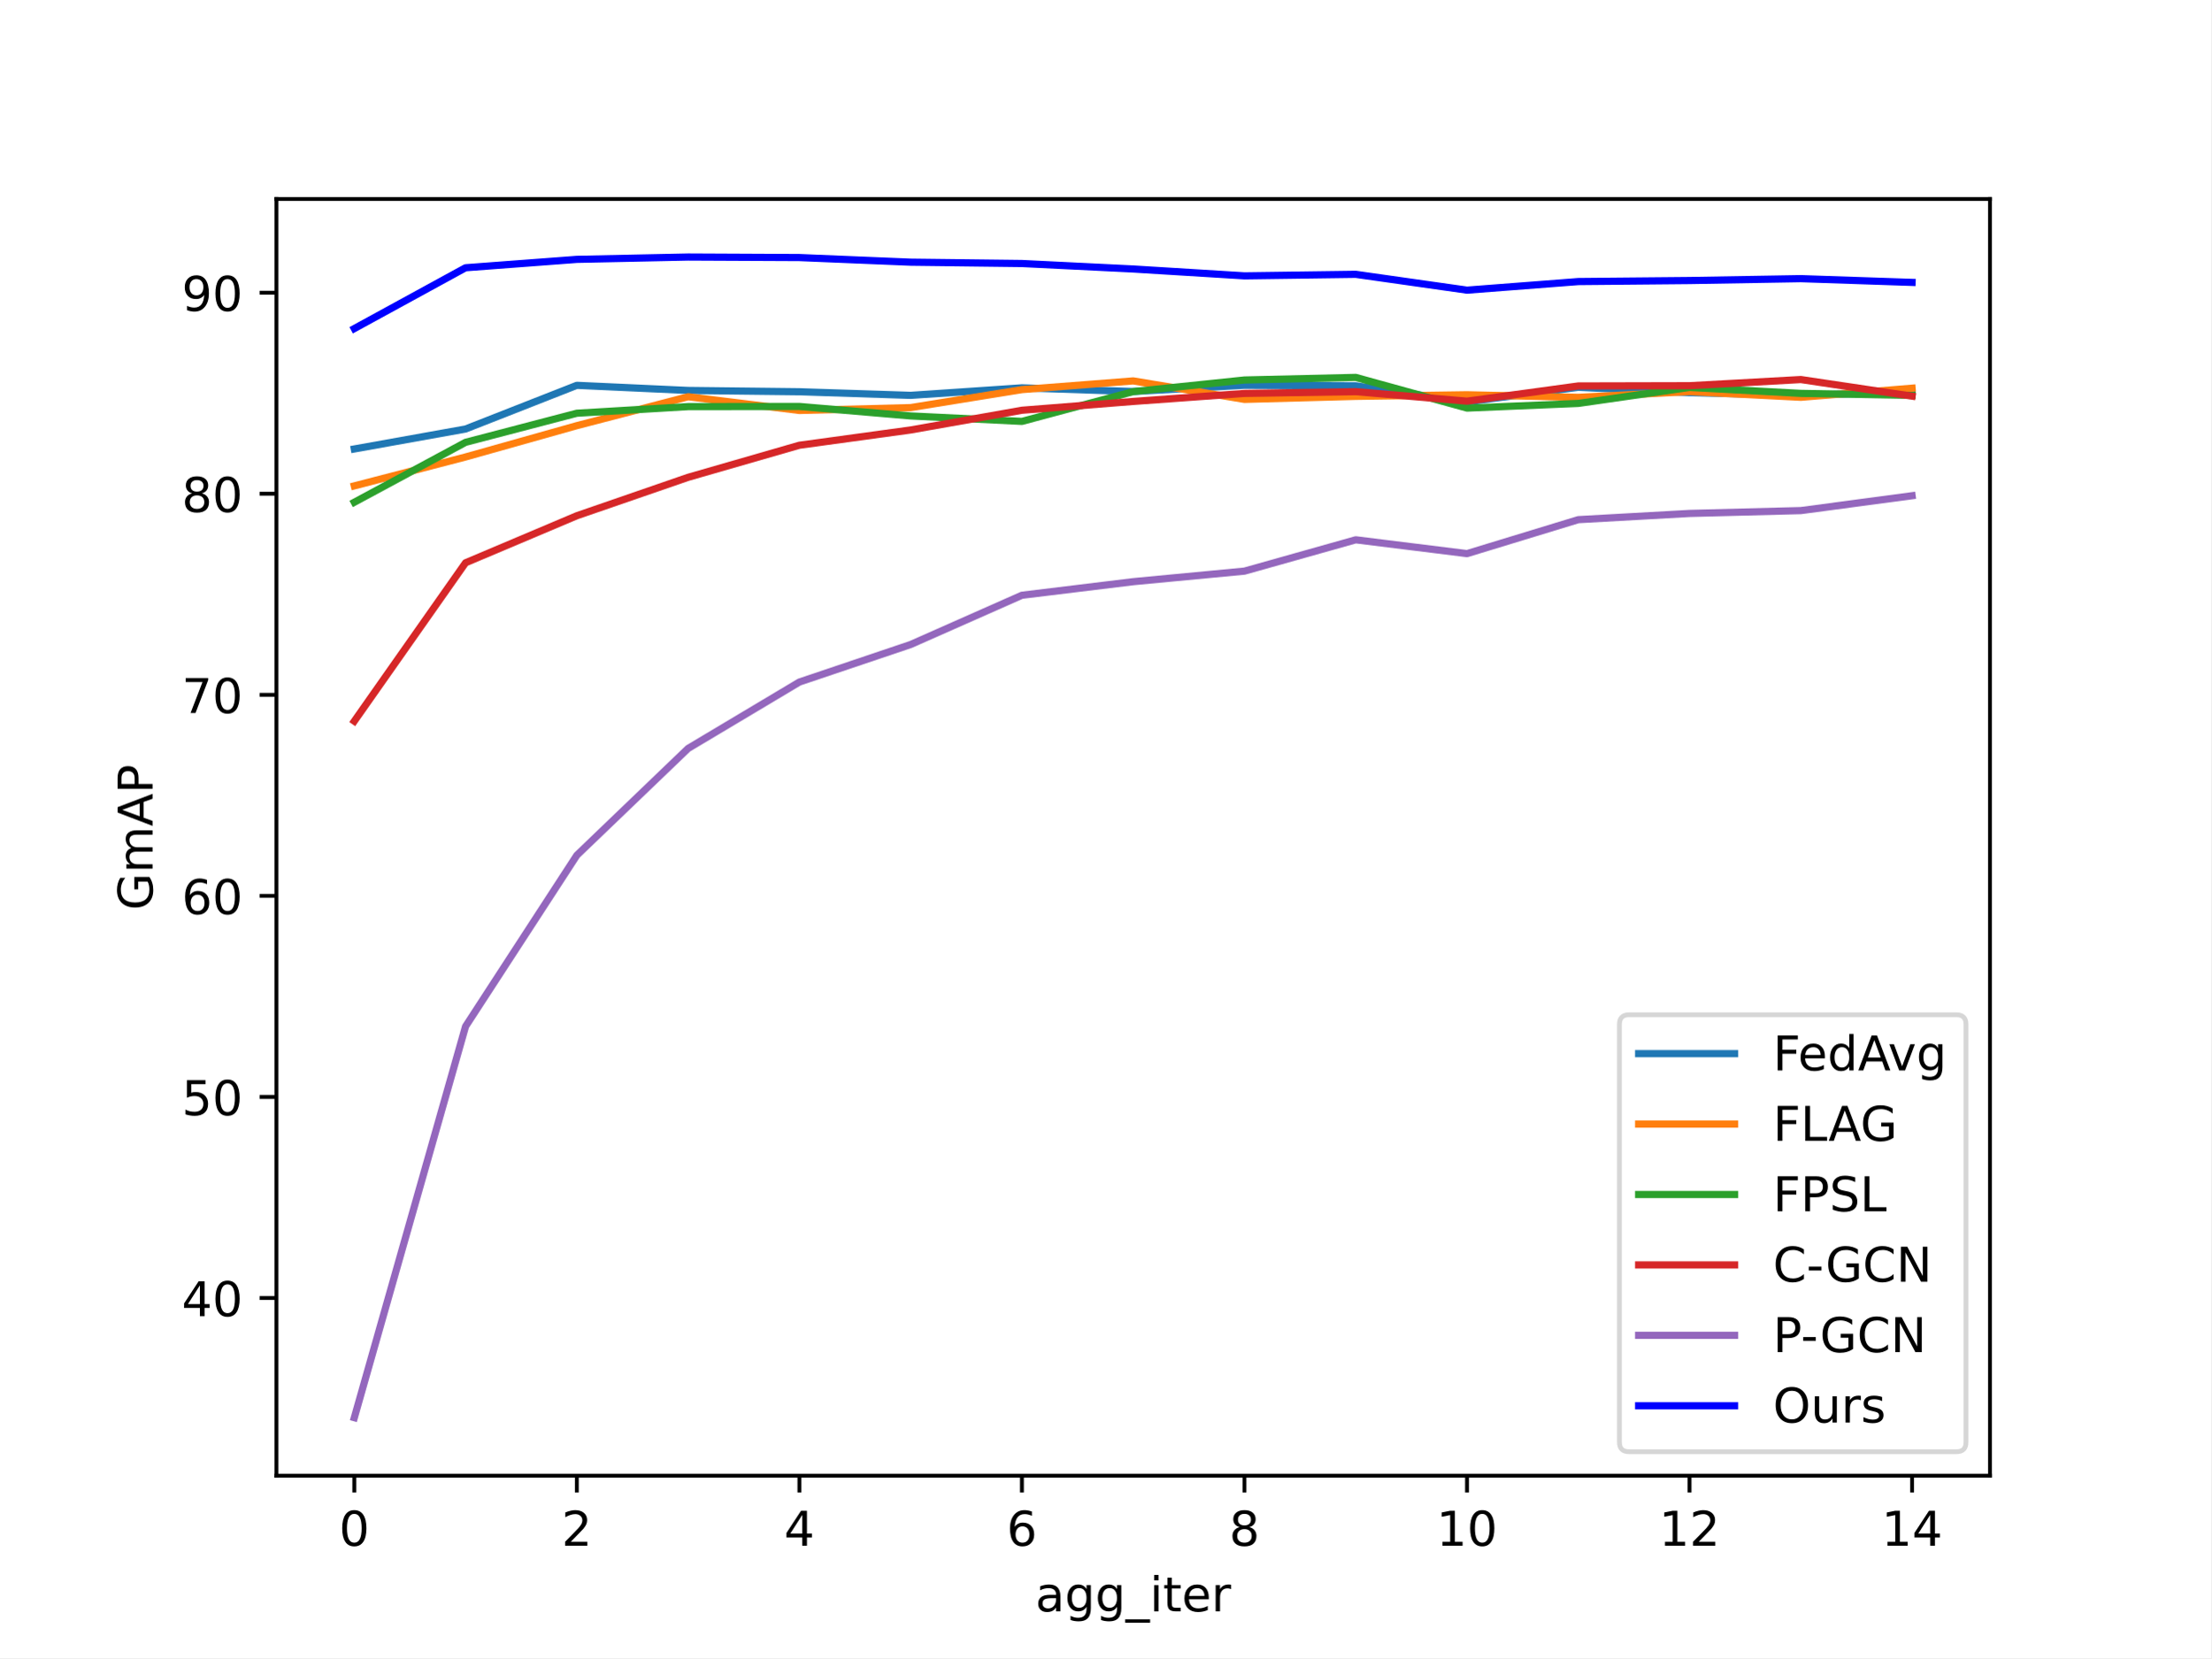
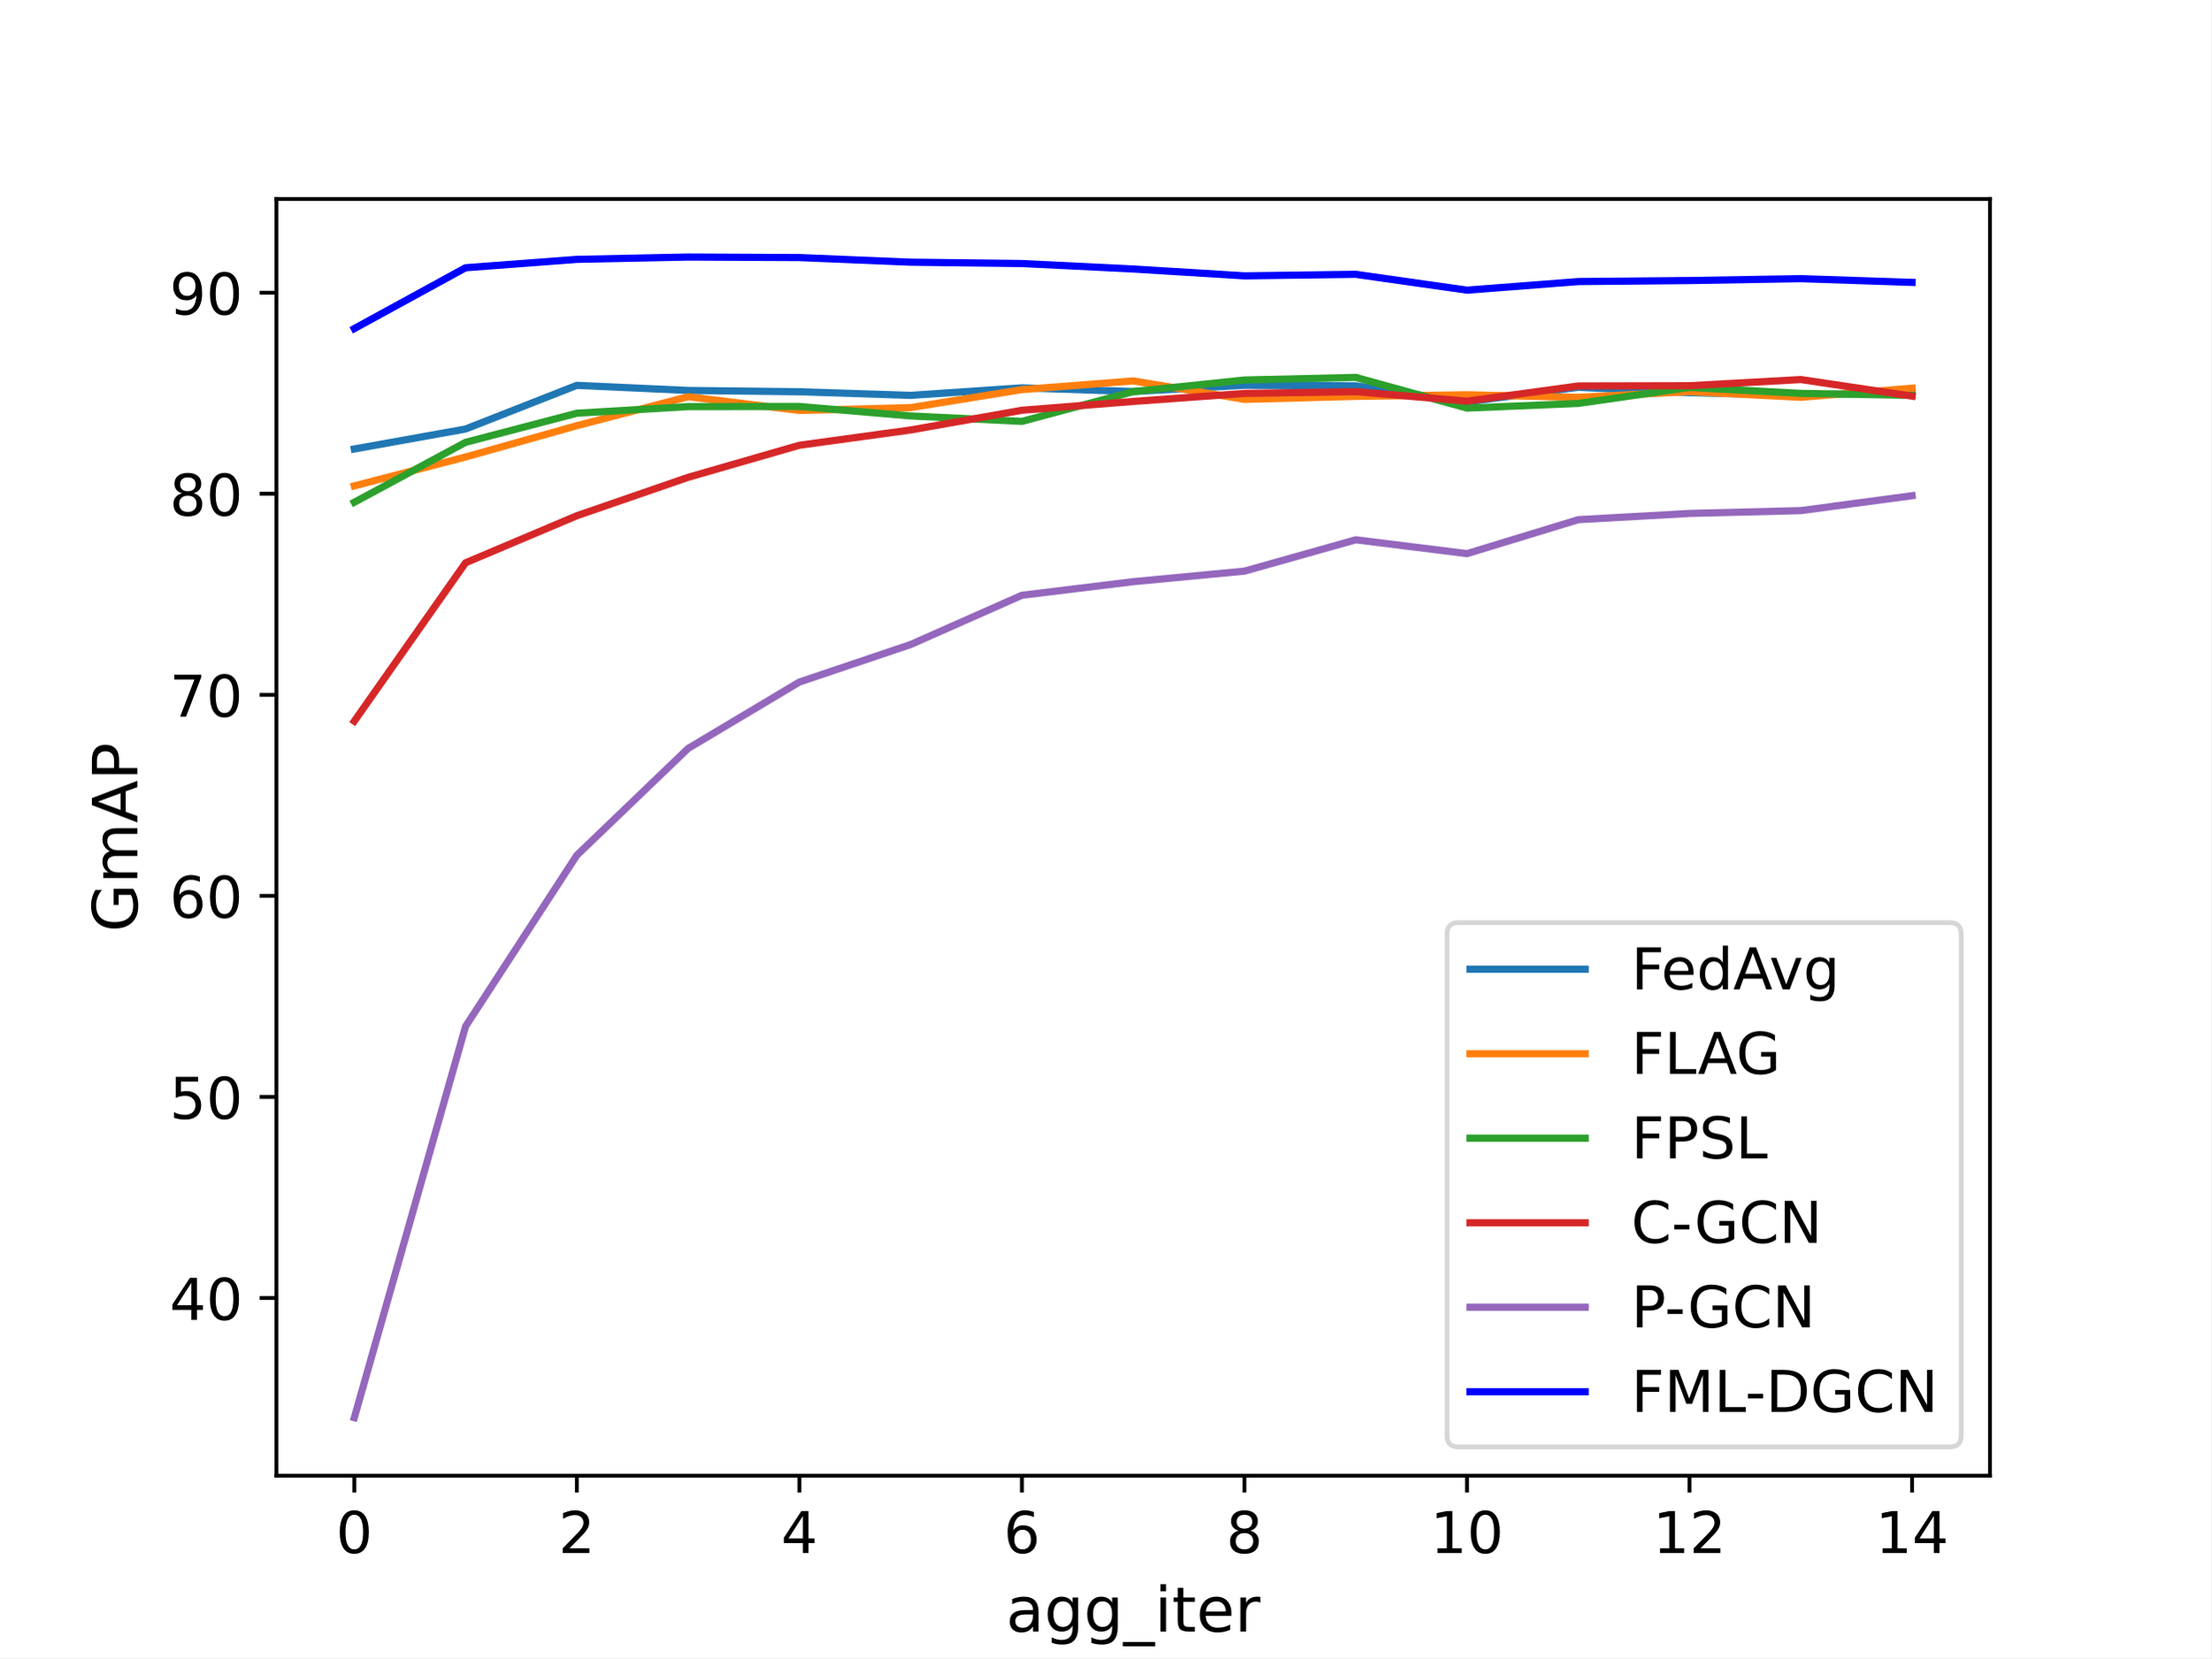
<svg xmlns="http://www.w3.org/2000/svg" xmlns:xlink="http://www.w3.org/1999/xlink" width="460.8pt" height="345.6pt" viewBox="0 0 460.8 345.6" version="1.1">
  <defs>
    <style type="text/css">*{stroke-linejoin: round; stroke-linecap: butt}</style>
  </defs>
  <g id="figure_1">
    <g id="patch_1">
      <path d="M 0 345.6  L 460.8 345.6  L 460.8 0  L 0 0  z " style="fill: #ffffff" />
    </g>
    <g id="axes_1">
      <g id="patch_2">
        <path d="M 57.6 307.584  L 414.72 307.584  L 414.72 41.472  L 57.6 41.472  z " style="fill: #ffffff" />
      </g>
      <g id="matplotlib.axis_1">
        <g id="xtick_1">
          <g id="line2d_1">
            <defs>
-               <path id="mdb9758348e" d="M 0 0  L 0 3.5  " style="stroke: #000000; stroke-width: 0.8" />
-             </defs>
-             <g>
-               <use xlink:href="#mdb9758348e" x="73.833" y="307.584" style="stroke: #000000; stroke-width: 0.8" />
+               <path id="mcca3dd5e90" d="M 0 0  L 0 3.5  " style="stroke: #000000; stroke-width: 0.8" />
+             </defs>
+             <g>
+               <use xlink:href="#mcca3dd5e90" x="73.833" y="307.584" style="stroke: #000000; stroke-width: 0.8" />
            </g>
          </g>
          <g id="text_1">
-             <g transform="translate(70.65148 322.1824) scale(0.1 -0.1)">
+             <g transform="translate(70.01523 323.7021) scale(0.12 -0.12)">
              <defs>
                <path id="DejaVuSans-30" d="M 2034 4250  Q 1547 4250 1301 3770  Q 1056 3291 1056 2328  Q 1056 1369 1301 889  Q 1547 409 2034 409  Q 2525 409 2770 889  Q 3016 1369 3016 2328  Q 3016 3291 2770 3770  Q 2525 4250 2034 4250  z M 2034 4750  Q 2819 4750 3233 4129  Q 3647 3509 3647 2328  Q 3647 1150 3233 529  Q 2819 -91 2034 -91  Q 1250 -91 836 529  Q 422 1150 422 2328  Q 422 3509 836 4129  Q 1250 4750 2034 4750  z " transform="scale(0.015625)" />
              </defs>
              <use xlink:href="#DejaVuSans-30" />
            </g>
          </g>
        </g>
        <g id="xtick_2">
          <g id="line2d_2">
            <g>
-               <use xlink:href="#mdb9758348e" x="120.212" y="307.584" style="stroke: #000000; stroke-width: 0.8" />
+               <use xlink:href="#mcca3dd5e90" x="120.212" y="307.584" style="stroke: #000000; stroke-width: 0.8" />
            </g>
          </g>
          <g id="text_2">
-             <g transform="translate(117.0307 322.1824) scale(0.1 -0.1)">
+             <g transform="translate(116.3944 323.7021) scale(0.12 -0.12)">
              <defs>
                <path id="DejaVuSans-32" d="M 1228 531  L 3431 531  L 3431 0  L 469 0  L 469 531  Q 828 903 1448 1529  Q 2069 2156 2228 2338  Q 2531 2678 2651 2914  Q 2772 3150 2772 3378  Q 2772 3750 2511 3984  Q 2250 4219 1831 4219  Q 1534 4219 1204 4116  Q 875 4013 500 3803  L 500 4441  Q 881 4594 1212 4672  Q 1544 4750 1819 4750  Q 2544 4750 2975 4387  Q 3406 4025 3406 3419  Q 3406 3131 3298 2873  Q 3191 2616 2906 2266  Q 2828 2175 2409 1742  Q 1991 1309 1228 531  z " transform="scale(0.015625)" />
              </defs>
              <use xlink:href="#DejaVuSans-32" />
            </g>
          </g>
        </g>
        <g id="xtick_3">
          <g id="line2d_3">
            <g>
-               <use xlink:href="#mdb9758348e" x="166.591" y="307.584" style="stroke: #000000; stroke-width: 0.8" />
+               <use xlink:href="#mcca3dd5e90" x="166.591" y="307.584" style="stroke: #000000; stroke-width: 0.8" />
            </g>
          </g>
          <g id="text_3">
-             <g transform="translate(163.4099 322.1824) scale(0.1 -0.1)">
+             <g transform="translate(162.7737 323.7021) scale(0.12 -0.12)">
              <defs>
                <path id="DejaVuSans-34" d="M 2419 4116  L 825 1625  L 2419 1625  L 2419 4116  z M 2253 4666  L 3047 4666  L 3047 1625  L 3713 1625  L 3713 1100  L 3047 1100  L 3047 0  L 2419 0  L 2419 1100  L 313 1100  L 313 1709  L 2253 4666  z " transform="scale(0.015625)" />
              </defs>
              <use xlink:href="#DejaVuSans-34" />
            </g>
          </g>
        </g>
        <g id="xtick_4">
          <g id="line2d_4">
            <g>
-               <use xlink:href="#mdb9758348e" x="212.97" y="307.584" style="stroke: #000000; stroke-width: 0.8" />
+               <use xlink:href="#mcca3dd5e90" x="212.97" y="307.584" style="stroke: #000000; stroke-width: 0.8" />
            </g>
          </g>
          <g id="text_4">
-             <g transform="translate(209.7891 322.1824) scale(0.1 -0.1)">
+             <g transform="translate(209.1529 323.7021) scale(0.12 -0.12)">
              <defs>
                <path id="DejaVuSans-36" d="M 2113 2584  Q 1688 2584 1439 2293  Q 1191 2003 1191 1497  Q 1191 994 1439 701  Q 1688 409 2113 409  Q 2538 409 2786 701  Q 3034 994 3034 1497  Q 3034 2003 2786 2293  Q 2538 2584 2113 2584  z M 3366 4563  L 3366 3988  Q 3128 4100 2886 4159  Q 2644 4219 2406 4219  Q 1781 4219 1451 3797  Q 1122 3375 1075 2522  Q 1259 2794 1537 2939  Q 1816 3084 2150 3084  Q 2853 3084 3261 2657  Q 3669 2231 3669 1497  Q 3669 778 3244 343  Q 2819 -91 2113 -91  Q 1303 -91 875 529  Q 447 1150 447 2328  Q 447 3434 972 4092  Q 1497 4750 2381 4750  Q 2619 4750 2861 4703  Q 3103 4656 3366 4563  z " transform="scale(0.015625)" />
              </defs>
              <use xlink:href="#DejaVuSans-36" />
            </g>
          </g>
        </g>
        <g id="xtick_5">
          <g id="line2d_5">
            <g>
-               <use xlink:href="#mdb9758348e" x="259.35" y="307.584" style="stroke: #000000; stroke-width: 0.8" />
+               <use xlink:href="#mcca3dd5e90" x="259.35" y="307.584" style="stroke: #000000; stroke-width: 0.8" />
            </g>
          </g>
          <g id="text_5">
-             <g transform="translate(256.1684 322.1824) scale(0.1 -0.1)">
+             <g transform="translate(255.5321 323.7021) scale(0.12 -0.12)">
              <defs>
                <path id="DejaVuSans-38" d="M 2034 2216  Q 1584 2216 1326 1975  Q 1069 1734 1069 1313  Q 1069 891 1326 650  Q 1584 409 2034 409  Q 2484 409 2743 651  Q 3003 894 3003 1313  Q 3003 1734 2745 1975  Q 2488 2216 2034 2216  z M 1403 2484  Q 997 2584 770 2862  Q 544 3141 544 3541  Q 544 4100 942 4425  Q 1341 4750 2034 4750  Q 2731 4750 3128 4425  Q 3525 4100 3525 3541  Q 3525 3141 3298 2862  Q 3072 2584 2669 2484  Q 3125 2378 3379 2068  Q 3634 1759 3634 1313  Q 3634 634 3220 271  Q 2806 -91 2034 -91  Q 1263 -91 848 271  Q 434 634 434 1313  Q 434 1759 690 2068  Q 947 2378 1403 2484  z M 1172 3481  Q 1172 3119 1398 2916  Q 1625 2713 2034 2713  Q 2441 2713 2670 2916  Q 2900 3119 2900 3481  Q 2900 3844 2670 4047  Q 2441 4250 2034 4250  Q 1625 4250 1398 4047  Q 1172 3844 1172 3481  z " transform="scale(0.015625)" />
              </defs>
              <use xlink:href="#DejaVuSans-38" />
            </g>
          </g>
        </g>
        <g id="xtick_6">
          <g id="line2d_6">
            <g>
-               <use xlink:href="#mdb9758348e" x="305.729" y="307.584" style="stroke: #000000; stroke-width: 0.8" />
+               <use xlink:href="#mcca3dd5e90" x="305.729" y="307.584" style="stroke: #000000; stroke-width: 0.8" />
            </g>
          </g>
          <g id="text_6">
-             <g transform="translate(299.3663 322.1824) scale(0.1 -0.1)">
+             <g transform="translate(298.0938 323.7021) scale(0.12 -0.12)">
              <defs>
                <path id="DejaVuSans-31" d="M 794 531  L 1825 531  L 1825 4091  L 703 3866  L 703 4441  L 1819 4666  L 2450 4666  L 2450 531  L 3481 531  L 3481 0  L 794 0  L 794 531  z " transform="scale(0.015625)" />
              </defs>
              <use xlink:href="#DejaVuSans-31" />
              <use xlink:href="#DejaVuSans-30" x="63.623" />
            </g>
          </g>
        </g>
        <g id="xtick_7">
          <g id="line2d_7">
            <g>
-               <use xlink:href="#mdb9758348e" x="352.108" y="307.584" style="stroke: #000000; stroke-width: 0.8" />
+               <use xlink:href="#mcca3dd5e90" x="352.108" y="307.584" style="stroke: #000000; stroke-width: 0.8" />
            </g>
          </g>
          <g id="text_7">
-             <g transform="translate(345.7456 322.1824) scale(0.1 -0.1)">
+             <g transform="translate(344.4731 323.7021) scale(0.12 -0.12)">
              <use xlink:href="#DejaVuSans-31" />
              <use xlink:href="#DejaVuSans-32" x="63.623" />
            </g>
          </g>
        </g>
        <g id="xtick_8">
          <g id="line2d_8">
            <g>
-               <use xlink:href="#mdb9758348e" x="398.487" y="307.584" style="stroke: #000000; stroke-width: 0.8" />
+               <use xlink:href="#mcca3dd5e90" x="398.487" y="307.584" style="stroke: #000000; stroke-width: 0.8" />
            </g>
          </g>
          <g id="text_8">
-             <g transform="translate(392.1248 322.1824) scale(0.1 -0.1)">
+             <g transform="translate(390.8523 323.7021) scale(0.12 -0.12)">
              <use xlink:href="#DejaVuSans-31" />
              <use xlink:href="#DejaVuSans-34" x="63.623" />
            </g>
          </g>
        </g>
        <g id="text_9">
-           <g transform="translate(215.7663 335.8606) scale(0.1 -0.1)">
+           <g transform="translate(209.6481 340.0757) scale(0.13 -0.13)">
            <defs>
              <path id="DejaVuSans-61" d="M 2194 1759  Q 1497 1759 1228 1600  Q 959 1441 959 1056  Q 959 750 1161 570  Q 1363 391 1709 391  Q 2188 391 2477 730  Q 2766 1069 2766 1631  L 2766 1759  L 2194 1759  z M 3341 1997  L 3341 0  L 2766 0  L 2766 531  Q 2569 213 2275 61  Q 1981 -91 1556 -91  Q 1019 -91 701 211  Q 384 513 384 1019  Q 384 1609 779 1909  Q 1175 2209 1959 2209  L 2766 2209  L 2766 2266  Q 2766 2663 2505 2880  Q 2244 3097 1772 3097  Q 1472 3097 1187 3025  Q 903 2953 641 2809  L 641 3341  Q 956 3463 1253 3523  Q 1550 3584 1831 3584  Q 2591 3584 2966 3190  Q 3341 2797 3341 1997  z " transform="scale(0.015625)" />
              <path id="DejaVuSans-67" d="M 2906 1791  Q 2906 2416 2648 2759  Q 2391 3103 1925 3103  Q 1463 3103 1205 2759  Q 947 2416 947 1791  Q 947 1169 1205 825  Q 1463 481 1925 481  Q 2391 481 2648 825  Q 2906 1169 2906 1791  z M 3481 434  Q 3481 -459 3084 -895  Q 2688 -1331 1869 -1331  Q 1566 -1331 1297 -1286  Q 1028 -1241 775 -1147  L 775 -588  Q 1028 -725 1275 -790  Q 1522 -856 1778 -856  Q 2344 -856 2625 -561  Q 2906 -266 2906 331  L 2906 616  Q 2728 306 2450 153  Q 2172 0 1784 0  Q 1141 0 747 490  Q 353 981 353 1791  Q 353 2603 747 3093  Q 1141 3584 1784 3584  Q 2172 3584 2450 3431  Q 2728 3278 2906 2969  L 2906 3500  L 3481 3500  L 3481 434  z " transform="scale(0.015625)" />
              <path id="DejaVuSans-5f" d="M 3263 -1063  L 3263 -1509  L -63 -1509  L -63 -1063  L 3263 -1063  z " transform="scale(0.015625)" />
              <path id="DejaVuSans-69" d="M 603 3500  L 1178 3500  L 1178 0  L 603 0  L 603 3500  z M 603 4863  L 1178 4863  L 1178 4134  L 603 4134  L 603 4863  z " transform="scale(0.015625)" />
              <path id="DejaVuSans-74" d="M 1172 4494  L 1172 3500  L 2356 3500  L 2356 3053  L 1172 3053  L 1172 1153  Q 1172 725 1289 603  Q 1406 481 1766 481  L 2356 481  L 2356 0  L 1766 0  Q 1100 0 847 248  Q 594 497 594 1153  L 594 3053  L 172 3053  L 172 3500  L 594 3500  L 594 4494  L 1172 4494  z " transform="scale(0.015625)" />
              <path id="DejaVuSans-65" d="M 3597 1894  L 3597 1613  L 953 1613  Q 991 1019 1311 708  Q 1631 397 2203 397  Q 2534 397 2845 478  Q 3156 559 3463 722  L 3463 178  Q 3153 47 2828 -22  Q 2503 -91 2169 -91  Q 1331 -91 842 396  Q 353 884 353 1716  Q 353 2575 817 3079  Q 1281 3584 2069 3584  Q 2775 3584 3186 3129  Q 3597 2675 3597 1894  z M 3022 2063  Q 3016 2534 2758 2815  Q 2500 3097 2075 3097  Q 1594 3097 1305 2825  Q 1016 2553 972 2059  L 3022 2063  z " transform="scale(0.015625)" />
              <path id="DejaVuSans-72" d="M 2631 2963  Q 2534 3019 2420 3045  Q 2306 3072 2169 3072  Q 1681 3072 1420 2755  Q 1159 2438 1159 1844  L 1159 0  L 581 0  L 581 3500  L 1159 3500  L 1159 2956  Q 1341 3275 1631 3429  Q 1922 3584 2338 3584  Q 2397 3584 2469 3576  Q 2541 3569 2628 3553  L 2631 2963  z " transform="scale(0.015625)" />
            </defs>
            <use xlink:href="#DejaVuSans-61" />
            <use xlink:href="#DejaVuSans-67" x="61.279" />
            <use xlink:href="#DejaVuSans-67" x="124.756" />
            <use xlink:href="#DejaVuSans-5f" x="188.232" />
            <use xlink:href="#DejaVuSans-69" x="238.232" />
            <use xlink:href="#DejaVuSans-74" x="266.016" />
            <use xlink:href="#DejaVuSans-65" x="305.225" />
            <use xlink:href="#DejaVuSans-72" x="366.748" />
          </g>
        </g>
      </g>
      <g id="matplotlib.axis_2">
        <g id="ytick_1">
          <g id="line2d_9">
            <defs>
-               <path id="mbd9bfe5c32" d="M 0 0  L -3.5 0  " style="stroke: #000000; stroke-width: 0.8" />
-             </defs>
-             <g>
-               <use xlink:href="#mbd9bfe5c32" x="57.6" y="270.545" style="stroke: #000000; stroke-width: 0.8" />
+               <path id="m97abe4e528" d="M 0 0  L -3.5 0  " style="stroke: #000000; stroke-width: 0.8" />
+             </defs>
+             <g>
+               <use xlink:href="#m97abe4e528" x="57.6" y="270.545" style="stroke: #000000; stroke-width: 0.8" />
            </g>
          </g>
          <g id="text_10">
-             <g transform="translate(37.875 274.3446) scale(0.1 -0.1)">
+             <g transform="translate(35.33 275.1044) scale(0.12 -0.12)">
              <use xlink:href="#DejaVuSans-34" />
              <use xlink:href="#DejaVuSans-30" x="63.623" />
            </g>
          </g>
        </g>
        <g id="ytick_2">
          <g id="line2d_10">
            <g>
-               <use xlink:href="#mbd9bfe5c32" x="57.6" y="228.636" style="stroke: #000000; stroke-width: 0.8" />
+               <use xlink:href="#m97abe4e528" x="57.6" y="228.636" style="stroke: #000000; stroke-width: 0.8" />
            </g>
          </g>
          <g id="text_11">
-             <g transform="translate(37.875 232.4353) scale(0.1 -0.1)">
+             <g transform="translate(35.33 233.1951) scale(0.12 -0.12)">
              <defs>
                <path id="DejaVuSans-35" d="M 691 4666  L 3169 4666  L 3169 4134  L 1269 4134  L 1269 2991  Q 1406 3038 1543 3061  Q 1681 3084 1819 3084  Q 2600 3084 3056 2656  Q 3513 2228 3513 1497  Q 3513 744 3044 326  Q 2575 -91 1722 -91  Q 1428 -91 1123 -41  Q 819 9 494 109  L 494 744  Q 775 591 1075 516  Q 1375 441 1709 441  Q 2250 441 2565 725  Q 2881 1009 2881 1497  Q 2881 1984 2565 2268  Q 2250 2553 1709 2553  Q 1456 2553 1204 2497  Q 953 2441 691 2322  L 691 4666  z " transform="scale(0.015625)" />
              </defs>
              <use xlink:href="#DejaVuSans-35" />
              <use xlink:href="#DejaVuSans-30" x="63.623" />
            </g>
          </g>
        </g>
        <g id="ytick_3">
          <g id="line2d_11">
            <g>
-               <use xlink:href="#mbd9bfe5c32" x="57.6" y="186.727" style="stroke: #000000; stroke-width: 0.8" />
+               <use xlink:href="#m97abe4e528" x="57.6" y="186.727" style="stroke: #000000; stroke-width: 0.8" />
            </g>
          </g>
          <g id="text_12">
-             <g transform="translate(37.875 190.526) scale(0.1 -0.1)">
+             <g transform="translate(35.33 191.2858) scale(0.12 -0.12)">
              <use xlink:href="#DejaVuSans-36" />
              <use xlink:href="#DejaVuSans-30" x="63.623" />
            </g>
          </g>
        </g>
        <g id="ytick_4">
          <g id="line2d_12">
            <g>
-               <use xlink:href="#mbd9bfe5c32" x="57.6" y="144.817" style="stroke: #000000; stroke-width: 0.8" />
+               <use xlink:href="#m97abe4e528" x="57.6" y="144.817" style="stroke: #000000; stroke-width: 0.8" />
            </g>
          </g>
          <g id="text_13">
-             <g transform="translate(37.875 148.6166) scale(0.1 -0.1)">
+             <g transform="translate(35.33 149.3765) scale(0.12 -0.12)">
              <defs>
                <path id="DejaVuSans-37" d="M 525 4666  L 3525 4666  L 3525 4397  L 1831 0  L 1172 0  L 2766 4134  L 525 4134  L 525 4666  z " transform="scale(0.015625)" />
              </defs>
              <use xlink:href="#DejaVuSans-37" />
              <use xlink:href="#DejaVuSans-30" x="63.623" />
            </g>
          </g>
        </g>
        <g id="ytick_5">
          <g id="line2d_13">
            <g>
-               <use xlink:href="#mbd9bfe5c32" x="57.6" y="102.908" style="stroke: #000000; stroke-width: 0.8" />
+               <use xlink:href="#m97abe4e528" x="57.6" y="102.908" style="stroke: #000000; stroke-width: 0.8" />
            </g>
          </g>
          <g id="text_14">
-             <g transform="translate(37.875 106.7073) scale(0.1 -0.1)">
+             <g transform="translate(35.33 107.4672) scale(0.12 -0.12)">
              <use xlink:href="#DejaVuSans-38" />
              <use xlink:href="#DejaVuSans-30" x="63.623" />
            </g>
          </g>
        </g>
        <g id="ytick_6">
          <g id="line2d_14">
            <g>
-               <use xlink:href="#mbd9bfe5c32" x="57.6" y="60.999" style="stroke: #000000; stroke-width: 0.8" />
+               <use xlink:href="#m97abe4e528" x="57.6" y="60.999" style="stroke: #000000; stroke-width: 0.8" />
            </g>
          </g>
          <g id="text_15">
-             <g transform="translate(37.875 64.79801) scale(0.1 -0.1)">
+             <g transform="translate(35.33 65.55785) scale(0.12 -0.12)">
              <defs>
                <path id="DejaVuSans-39" d="M 703 97  L 703 672  Q 941 559 1184 500  Q 1428 441 1663 441  Q 2288 441 2617 861  Q 2947 1281 2994 2138  Q 2813 1869 2534 1725  Q 2256 1581 1919 1581  Q 1219 1581 811 2004  Q 403 2428 403 3163  Q 403 3881 828 4315  Q 1253 4750 1959 4750  Q 2769 4750 3195 4129  Q 3622 3509 3622 2328  Q 3622 1225 3098 567  Q 2575 -91 1691 -91  Q 1453 -91 1209 -44  Q 966 3 703 97  z M 1959 2075  Q 2384 2075 2632 2365  Q 2881 2656 2881 3163  Q 2881 3666 2632 3958  Q 2384 4250 1959 4250  Q 1534 4250 1286 3958  Q 1038 3666 1038 3163  Q 1038 2656 1286 2365  Q 1534 2075 1959 2075  z " transform="scale(0.015625)" />
              </defs>
              <use xlink:href="#DejaVuSans-39" />
              <use xlink:href="#DejaVuSans-30" x="63.623" />
            </g>
          </g>
        </g>
        <g id="text_16">
-           <g transform="translate(31.79531 189.7077) rotate(-90) scale(0.1 -0.1)">
+           <g transform="translate(28.62641 194.2616) rotate(-90) scale(0.13 -0.13)">
            <defs>
              <path id="DejaVuSans-47" d="M 3809 666  L 3809 1919  L 2778 1919  L 2778 2438  L 4434 2438  L 4434 434  Q 4069 175 3628 42  Q 3188 -91 2688 -91  Q 1594 -91 976 548  Q 359 1188 359 2328  Q 359 3472 976 4111  Q 1594 4750 2688 4750  Q 3144 4750 3555 4637  Q 3966 4525 4313 4306  L 4313 3634  Q 3963 3931 3569 4081  Q 3175 4231 2741 4231  Q 1884 4231 1454 3753  Q 1025 3275 1025 2328  Q 1025 1384 1454 906  Q 1884 428 2741 428  Q 3075 428 3337 486  Q 3600 544 3809 666  z " transform="scale(0.015625)" />
              <path id="DejaVuSans-6d" d="M 3328 2828  Q 3544 3216 3844 3400  Q 4144 3584 4550 3584  Q 5097 3584 5394 3201  Q 5691 2819 5691 2113  L 5691 0  L 5113 0  L 5113 2094  Q 5113 2597 4934 2840  Q 4756 3084 4391 3084  Q 3944 3084 3684 2787  Q 3425 2491 3425 1978  L 3425 0  L 2847 0  L 2847 2094  Q 2847 2600 2669 2842  Q 2491 3084 2119 3084  Q 1678 3084 1418 2786  Q 1159 2488 1159 1978  L 1159 0  L 581 0  L 581 3500  L 1159 3500  L 1159 2956  Q 1356 3278 1631 3431  Q 1906 3584 2284 3584  Q 2666 3584 2933 3390  Q 3200 3197 3328 2828  z " transform="scale(0.015625)" />
              <path id="DejaVuSans-41" d="M 2188 4044  L 1331 1722  L 3047 1722  L 2188 4044  z M 1831 4666  L 2547 4666  L 4325 0  L 3669 0  L 3244 1197  L 1141 1197  L 716 0  L 50 0  L 1831 4666  z " transform="scale(0.015625)" />
              <path id="DejaVuSans-50" d="M 1259 4147  L 1259 2394  L 2053 2394  Q 2494 2394 2734 2622  Q 2975 2850 2975 3272  Q 2975 3691 2734 3919  Q 2494 4147 2053 4147  L 1259 4147  z M 628 4666  L 2053 4666  Q 2838 4666 3239 4311  Q 3641 3956 3641 3272  Q 3641 2581 3239 2228  Q 2838 1875 2053 1875  L 1259 1875  L 1259 0  L 628 0  L 628 4666  z " transform="scale(0.015625)" />
            </defs>
            <use xlink:href="#DejaVuSans-47" />
            <use xlink:href="#DejaVuSans-6d" x="77.49" />
            <use xlink:href="#DejaVuSans-41" x="174.902" />
            <use xlink:href="#DejaVuSans-50" x="243.311" />
          </g>
        </g>
      </g>
      <g id="line2d_15">
-         <path d="M 73.833 93.577  L 97.022 89.413  L 120.212 80.312  L 143.402 81.376  L 166.591 81.645  L 189.781 82.401  L 212.97 80.834  L 236.16 81.598  L 259.35 80.298  L 282.539 80.406  L 305.729 83.746  L 328.918 80.72  L 352.108 81.831  L 375.298 82.431  L 398.487 81.603  " clip-path="url(#p4fb3dd58e1)" style="fill: none; stroke: #1f77b4; stroke-width: 1.5; stroke-linecap: square" />
+         <path d="M 73.833 93.577  L 97.022 89.413  L 120.212 80.312  L 143.402 81.376  L 166.591 81.645  L 189.781 82.401  L 212.97 80.834  L 236.16 81.598  L 259.35 80.298  L 282.539 80.406  L 305.729 83.746  L 328.918 80.72  L 352.108 81.831  L 375.298 82.431  L 398.487 81.603  " clip-path="url(#pa8a08a9ce3)" style="fill: none; stroke: #1f77b4; stroke-width: 1.5; stroke-linecap: square" />
      </g>
      <g id="line2d_16">
-         <path d="M 73.833 101.269  L 97.022 95.245  L 120.212 88.717  L 143.402 82.683  L 166.591 85.552  L 189.781 84.953  L 212.97 81.202  L 236.16 79.387  L 259.35 83.239  L 282.539 82.612  L 305.729 82.277  L 328.918 82.814  L 352.108 81.621  L 375.298 82.805  L 398.487 80.907  " clip-path="url(#p4fb3dd58e1)" style="fill: none; stroke: #ff7f0e; stroke-width: 1.5; stroke-linecap: square" />
+         <path d="M 73.833 101.269  L 97.022 95.245  L 120.212 88.717  L 143.402 82.683  L 166.591 85.552  L 189.781 84.953  L 212.97 81.202  L 236.16 79.387  L 259.35 83.239  L 282.539 82.612  L 305.729 82.277  L 328.918 82.814  L 352.108 81.621  L 375.298 82.805  L 398.487 80.907  " clip-path="url(#pa8a08a9ce3)" style="fill: none; stroke: #ff7f0e; stroke-width: 1.5; stroke-linecap: square" />
      </g>
      <g id="line2d_17">
-         <path d="M 73.833 104.684  L 97.022 92.191  L 120.212 86.125  L 143.402 84.743  L 166.591 84.712  L 189.781 86.689  L 212.97 87.828  L 236.16 81.617  L 259.35 79.199  L 282.539 78.658  L 305.729 85.055  L 328.918 84.081  L 352.108 80.748  L 375.298 81.989  L 398.487 82.408  " clip-path="url(#p4fb3dd58e1)" style="fill: none; stroke: #2ca02c; stroke-width: 1.5; stroke-linecap: square" />
+         <path d="M 73.833 104.684  L 97.022 92.191  L 120.212 86.125  L 143.402 84.743  L 166.591 84.712  L 189.781 86.689  L 212.97 87.828  L 236.16 81.617  L 259.35 79.199  L 282.539 78.658  L 305.729 85.055  L 328.918 84.081  L 352.108 80.748  L 375.298 81.989  L 398.487 82.408  " clip-path="url(#pa8a08a9ce3)" style="fill: none; stroke: #2ca02c; stroke-width: 1.5; stroke-linecap: square" />
      </g>
      <g id="line2d_18">
-         <path d="M 73.833 150.311  L 97.022 117.298  L 120.212 107.492  L 143.402 99.485  L 166.591 92.798  L 189.781 89.614  L 212.97 85.504  L 236.16 83.67  L 259.35 81.994  L 282.539 81.626  L 305.729 83.609  L 328.918 80.442  L 352.108 80.389  L 375.298 79.106  L 398.487 82.567  " clip-path="url(#p4fb3dd58e1)" style="fill: none; stroke: #d62728; stroke-width: 1.5; stroke-linecap: square" />
+         <path d="M 73.833 150.311  L 97.022 117.298  L 120.212 107.492  L 143.402 99.485  L 166.591 92.798  L 189.781 89.614  L 212.97 85.504  L 236.16 83.67  L 259.35 81.994  L 282.539 81.626  L 305.729 83.609  L 328.918 80.442  L 352.108 80.389  L 375.298 79.106  L 398.487 82.567  " clip-path="url(#pa8a08a9ce3)" style="fill: none; stroke: #d62728; stroke-width: 1.5; stroke-linecap: square" />
      </g>
      <g id="line2d_19">
-         <path d="M 73.833 295.488  L 97.022 213.931  L 120.212 178.263  L 143.402 155.996  L 166.591 142.157  L 189.781 134.334  L 212.97 124.067  L 236.16 121.236  L 259.35 119.036  L 282.539 112.507  L 305.729 115.387  L 328.918 108.31  L 352.108 107.013  L 375.298 106.42  L 398.487 103.32  " clip-path="url(#p4fb3dd58e1)" style="fill: none; stroke: #9467bd; stroke-width: 1.5; stroke-linecap: square" />
+         <path d="M 73.833 295.488  L 97.022 213.931  L 120.212 178.263  L 143.402 155.996  L 166.591 142.157  L 189.781 134.334  L 212.97 124.067  L 236.16 121.236  L 259.35 119.036  L 282.539 112.507  L 305.729 115.387  L 328.918 108.31  L 352.108 107.013  L 375.298 106.42  L 398.487 103.32  " clip-path="url(#pa8a08a9ce3)" style="fill: none; stroke: #9467bd; stroke-width: 1.5; stroke-linecap: square" />
      </g>
      <g id="line2d_20">
-         <path d="M 73.833 68.48  L 97.022 55.803  L 120.212 54.053  L 143.402 53.568  L 166.591 53.679  L 189.781 54.638  L 212.97 54.919  L 236.16 56.058  L 259.35 57.489  L 282.539 57.171  L 305.729 60.472  L 328.918 58.682  L 352.108 58.468  L 375.298 58.074  L 398.487 58.856  " clip-path="url(#p4fb3dd58e1)" style="fill: none; stroke: #0000ff; stroke-width: 1.5; stroke-linecap: square" />
+         <path d="M 73.833 68.48  L 97.022 55.803  L 120.212 54.053  L 143.402 53.568  L 166.591 53.679  L 189.781 54.638  L 212.97 54.919  L 236.16 56.058  L 259.35 57.489  L 282.539 57.171  L 305.729 60.472  L 328.918 58.682  L 352.108 58.468  L 375.298 58.074  L 398.487 58.856  " clip-path="url(#pa8a08a9ce3)" style="fill: none; stroke: #0000ff; stroke-width: 1.5; stroke-linecap: square" />
      </g>
      <g id="patch_3">
        <path d="M 57.6 307.584  L 57.6 41.472  " style="fill: none; stroke: #000000; stroke-width: 0.8; stroke-linejoin: miter; stroke-linecap: square" />
      </g>
      <g id="patch_4">
        <path d="M 414.72 307.584  L 414.72 41.472  " style="fill: none; stroke: #000000; stroke-width: 0.8; stroke-linejoin: miter; stroke-linecap: square" />
      </g>
      <g id="patch_5">
        <path d="M 57.6 307.584  L 414.72 307.584  " style="fill: none; stroke: #000000; stroke-width: 0.8; stroke-linejoin: miter; stroke-linecap: square" />
      </g>
      <g id="patch_6">
        <path d="M 57.6 41.472  L 414.72 41.472  " style="fill: none; stroke: #000000; stroke-width: 0.8; stroke-linejoin: miter; stroke-linecap: square" />
      </g>
      <g id="legend_1">
        <g id="patch_7">
-           <path d="M 339.497 302.584  L 407.72 302.584  Q 409.72 302.584 409.72 300.584  L 409.72 213.515  Q 409.72 211.515 407.72 211.515  L 339.497 211.515  Q 337.497 211.515 337.497 213.515  L 337.497 300.584  Q 337.497 302.584 339.497 302.584  z " style="fill: #ffffff; opacity: 0.8; stroke: #cccccc; stroke-linejoin: miter" />
+           <path d="M 303.964 301.584  L 406.32 301.584  Q 408.72 301.584 408.72 299.184  L 408.72 194.702  Q 408.72 192.302 406.32 192.302  L 303.964 192.302  Q 301.564 192.302 301.564 194.702  L 301.564 299.184  Q 301.564 301.584 303.964 301.584  z " style="fill: #ffffff; opacity: 0.8; stroke: #cccccc; stroke-linejoin: miter" />
        </g>
        <g id="line2d_21">
-           <path d="M 341.497 219.614  L 351.497 219.614  L 361.497 219.614  " style="fill: none; stroke: #1f77b4; stroke-width: 1.5; stroke-linecap: square" />
+           <path d="M 306.364 202.02  L 318.364 202.02  L 330.364 202.02  " style="fill: none; stroke: #1f77b4; stroke-width: 1.5; stroke-linecap: square" />
        </g>
        <g id="text_17">
-           <g transform="translate(369.4966 223.1137) scale(0.1 -0.1)">
+           <g transform="translate(339.9638 206.2196) scale(0.12 -0.12)">
            <defs>
              <path id="DejaVuSans-46" d="M 628 4666  L 3309 4666  L 3309 4134  L 1259 4134  L 1259 2759  L 3109 2759  L 3109 2228  L 1259 2228  L 1259 0  L 628 0  L 628 4666  z " transform="scale(0.015625)" />
              <path id="DejaVuSans-64" d="M 2906 2969  L 2906 4863  L 3481 4863  L 3481 0  L 2906 0  L 2906 525  Q 2725 213 2448 61  Q 2172 -91 1784 -91  Q 1150 -91 751 415  Q 353 922 353 1747  Q 353 2572 751 3078  Q 1150 3584 1784 3584  Q 2172 3584 2448 3432  Q 2725 3281 2906 2969  z M 947 1747  Q 947 1113 1208 752  Q 1469 391 1925 391  Q 2381 391 2643 752  Q 2906 1113 2906 1747  Q 2906 2381 2643 2742  Q 2381 3103 1925 3103  Q 1469 3103 1208 2742  Q 947 2381 947 1747  z " transform="scale(0.015625)" />
              <path id="DejaVuSans-76" d="M 191 3500  L 800 3500  L 1894 563  L 2988 3500  L 3597 3500  L 2284 0  L 1503 0  L 191 3500  z " transform="scale(0.015625)" />
            </defs>
            <use xlink:href="#DejaVuSans-46" />
            <use xlink:href="#DejaVuSans-65" x="52.02" />
            <use xlink:href="#DejaVuSans-64" x="113.543" />
            <use xlink:href="#DejaVuSans-41" x="177.02" />
            <use xlink:href="#DejaVuSans-76" x="239.553" />
            <use xlink:href="#DejaVuSans-67" x="298.732" />
          </g>
        </g>
        <g id="line2d_22">
-           <path d="M 341.497 234.292  L 351.497 234.292  L 361.497 234.292  " style="fill: none; stroke: #ff7f0e; stroke-width: 1.5; stroke-linecap: square" />
+           <path d="M 306.364 219.633  L 318.364 219.633  L 330.364 219.633  " style="fill: none; stroke: #ff7f0e; stroke-width: 1.5; stroke-linecap: square" />
        </g>
        <g id="text_18">
-           <g transform="translate(369.4966 237.7918) scale(0.1 -0.1)">
+           <g transform="translate(339.9638 223.8334) scale(0.12 -0.12)">
            <defs>
              <path id="DejaVuSans-4c" d="M 628 4666  L 1259 4666  L 1259 531  L 3531 531  L 3531 0  L 628 0  L 628 4666  z " transform="scale(0.015625)" />
            </defs>
            <use xlink:href="#DejaVuSans-46" />
            <use xlink:href="#DejaVuSans-4c" x="57.52" />
            <use xlink:href="#DejaVuSans-41" x="115.482" />
            <use xlink:href="#DejaVuSans-47" x="182.141" />
          </g>
        </g>
        <g id="line2d_23">
-           <path d="M 341.497 248.97  L 351.497 248.97  L 361.497 248.97  " style="fill: none; stroke: #2ca02c; stroke-width: 1.5; stroke-linecap: square" />
+           <path d="M 306.364 237.247  L 318.364 237.247  L 330.364 237.247  " style="fill: none; stroke: #2ca02c; stroke-width: 1.5; stroke-linecap: square" />
        </g>
        <g id="text_19">
-           <g transform="translate(369.4966 252.4699) scale(0.1 -0.1)">
+           <g transform="translate(339.9638 241.4471) scale(0.12 -0.12)">
            <defs>
              <path id="DejaVuSans-53" d="M 3425 4513  L 3425 3897  Q 3066 4069 2747 4153  Q 2428 4238 2131 4238  Q 1616 4238 1336 4038  Q 1056 3838 1056 3469  Q 1056 3159 1242 3001  Q 1428 2844 1947 2747  L 2328 2669  Q 3034 2534 3370 2195  Q 3706 1856 3706 1288  Q 3706 609 3251 259  Q 2797 -91 1919 -91  Q 1588 -91 1214 -16  Q 841 59 441 206  L 441 856  Q 825 641 1194 531  Q 1563 422 1919 422  Q 2459 422 2753 634  Q 3047 847 3047 1241  Q 3047 1584 2836 1778  Q 2625 1972 2144 2069  L 1759 2144  Q 1053 2284 737 2584  Q 422 2884 422 3419  Q 422 4038 858 4394  Q 1294 4750 2059 4750  Q 2388 4750 2728 4690  Q 3069 4631 3425 4513  z " transform="scale(0.015625)" />
            </defs>
            <use xlink:href="#DejaVuSans-46" />
            <use xlink:href="#DejaVuSans-50" x="57.52" />
            <use xlink:href="#DejaVuSans-53" x="117.822" />
            <use xlink:href="#DejaVuSans-4c" x="181.299" />
          </g>
        </g>
        <g id="line2d_24">
-           <path d="M 341.497 263.648  L 351.497 263.648  L 361.497 263.648  " style="fill: none; stroke: #d62728; stroke-width: 1.5; stroke-linecap: square" />
+           <path d="M 306.364 254.861  L 318.364 254.861  L 330.364 254.861  " style="fill: none; stroke: #d62728; stroke-width: 1.5; stroke-linecap: square" />
        </g>
        <g id="text_20">
-           <g transform="translate(369.4966 267.1481) scale(0.1 -0.1)">
+           <g transform="translate(339.9638 259.0609) scale(0.12 -0.12)">
            <defs>
              <path id="DejaVuSans-43" d="M 4122 4306  L 4122 3641  Q 3803 3938 3442 4084  Q 3081 4231 2675 4231  Q 1875 4231 1450 3742  Q 1025 3253 1025 2328  Q 1025 1406 1450 917  Q 1875 428 2675 428  Q 3081 428 3442 575  Q 3803 722 4122 1019  L 4122 359  Q 3791 134 3420 21  Q 3050 -91 2638 -91  Q 1578 -91 968 557  Q 359 1206 359 2328  Q 359 3453 968 4101  Q 1578 4750 2638 4750  Q 3056 4750 3426 4639  Q 3797 4528 4122 4306  z " transform="scale(0.015625)" />
              <path id="DejaVuSans-2d" d="M 313 2009  L 1997 2009  L 1997 1497  L 313 1497  L 313 2009  z " transform="scale(0.015625)" />
              <path id="DejaVuSans-4e" d="M 628 4666  L 1478 4666  L 3547 763  L 3547 4666  L 4159 4666  L 4159 0  L 3309 0  L 1241 3903  L 1241 0  L 628 0  L 628 4666  z " transform="scale(0.015625)" />
            </defs>
            <use xlink:href="#DejaVuSans-43" />
            <use xlink:href="#DejaVuSans-2d" x="69.824" />
            <use xlink:href="#DejaVuSans-47" x="109.533" />
            <use xlink:href="#DejaVuSans-43" x="187.023" />
            <use xlink:href="#DejaVuSans-4e" x="256.848" />
          </g>
        </g>
        <g id="line2d_25">
-           <path d="M 341.497 278.326  L 351.497 278.326  L 361.497 278.326  " style="fill: none; stroke: #9467bd; stroke-width: 1.5; stroke-linecap: square" />
+           <path d="M 306.364 272.475  L 318.364 272.475  L 330.364 272.475  " style="fill: none; stroke: #9467bd; stroke-width: 1.5; stroke-linecap: square" />
        </g>
        <g id="text_21">
-           <g transform="translate(369.4966 281.8262) scale(0.1 -0.1)">
+           <g transform="translate(339.9638 276.6746) scale(0.12 -0.12)">
            <use xlink:href="#DejaVuSans-50" />
            <use xlink:href="#DejaVuSans-2d" x="58.053" />
            <use xlink:href="#DejaVuSans-47" x="97.762" />
            <use xlink:href="#DejaVuSans-43" x="175.252" />
            <use xlink:href="#DejaVuSans-4e" x="245.076" />
          </g>
        </g>
        <g id="line2d_26">
-           <path d="M 341.497 293.004  L 351.497 293.004  L 361.497 293.004  " style="fill: none; stroke: #0000ff; stroke-width: 1.5; stroke-linecap: square" />
+           <path d="M 306.364 290.088  L 318.364 290.088  L 330.364 290.088  " style="fill: none; stroke: #0000ff; stroke-width: 1.5; stroke-linecap: square" />
        </g>
        <g id="text_22">
-           <g transform="translate(369.4966 296.5043) scale(0.1 -0.1)">
-             <defs>
-               <path id="DejaVuSans-4f" d="M 2522 4238  Q 1834 4238 1429 3725  Q 1025 3213 1025 2328  Q 1025 1447 1429 934  Q 1834 422 2522 422  Q 3209 422 3611 934  Q 4013 1447 4013 2328  Q 4013 3213 3611 3725  Q 3209 4238 2522 4238  z M 2522 4750  Q 3503 4750 4090 4092  Q 4678 3434 4678 2328  Q 4678 1225 4090 567  Q 3503 -91 2522 -91  Q 1538 -91 948 565  Q 359 1222 359 2328  Q 359 3434 948 4092  Q 1538 4750 2522 4750  z " transform="scale(0.015625)" />
-               <path id="DejaVuSans-75" d="M 544 1381  L 544 3500  L 1119 3500  L 1119 1403  Q 1119 906 1312 657  Q 1506 409 1894 409  Q 2359 409 2629 706  Q 2900 1003 2900 1516  L 2900 3500  L 3475 3500  L 3475 0  L 2900 0  L 2900 538  Q 2691 219 2414 64  Q 2138 -91 1772 -91  Q 1169 -91 856 284  Q 544 659 544 1381  z M 1991 3584  L 1991 3584  z " transform="scale(0.015625)" />
-               <path id="DejaVuSans-73" d="M 2834 3397  L 2834 2853  Q 2591 2978 2328 3040  Q 2066 3103 1784 3103  Q 1356 3103 1142 2972  Q 928 2841 928 2578  Q 928 2378 1081 2264  Q 1234 2150 1697 2047  L 1894 2003  Q 2506 1872 2764 1633  Q 3022 1394 3022 966  Q 3022 478 2636 193  Q 2250 -91 1575 -91  Q 1294 -91 989 -36  Q 684 19 347 128  L 347 722  Q 666 556 975 473  Q 1284 391 1588 391  Q 1994 391 2212 530  Q 2431 669 2431 922  Q 2431 1156 2273 1281  Q 2116 1406 1581 1522  L 1381 1569  Q 847 1681 609 1914  Q 372 2147 372 2553  Q 372 3047 722 3315  Q 1072 3584 1716 3584  Q 2034 3584 2315 3537  Q 2597 3491 2834 3397  z " transform="scale(0.015625)" />
-             </defs>
-             <use xlink:href="#DejaVuSans-4f" />
-             <use xlink:href="#DejaVuSans-75" x="78.711" />
-             <use xlink:href="#DejaVuSans-72" x="142.09" />
-             <use xlink:href="#DejaVuSans-73" x="183.203" />
+           <g transform="translate(339.9638 294.2884) scale(0.12 -0.12)">
+             <defs>
+               <path id="DejaVuSans-4d" d="M 628 4666  L 1569 4666  L 2759 1491  L 3956 4666  L 4897 4666  L 4897 0  L 4281 0  L 4281 4097  L 3078 897  L 2444 897  L 1241 4097  L 1241 0  L 628 0  L 628 4666  z " transform="scale(0.015625)" />
+               <path id="DejaVuSans-44" d="M 1259 4147  L 1259 519  L 2022 519  Q 2988 519 3436 956  Q 3884 1394 3884 2338  Q 3884 3275 3436 3711  Q 2988 4147 2022 4147  L 1259 4147  z M 628 4666  L 1925 4666  Q 3281 4666 3915 4102  Q 4550 3538 4550 2338  Q 4550 1131 3912 565  Q 3275 0 1925 0  L 628 0  L 628 4666  z " transform="scale(0.015625)" />
+             </defs>
+             <use xlink:href="#DejaVuSans-46" />
+             <use xlink:href="#DejaVuSans-4d" x="57.52" />
+             <use xlink:href="#DejaVuSans-4c" x="143.799" />
+             <use xlink:href="#DejaVuSans-2d" x="197.762" />
+             <use xlink:href="#DejaVuSans-44" x="233.846" />
+             <use xlink:href="#DejaVuSans-47" x="310.848" />
+             <use xlink:href="#DejaVuSans-43" x="388.338" />
+             <use xlink:href="#DejaVuSans-4e" x="458.162" />
          </g>
        </g>
      </g>
    </g>
  </g>
  <defs>
-     <clipPath id="p4fb3dd58e1">
+     <clipPath id="pa8a08a9ce3">
      <rect x="57.6" y="41.472" width="357.12" height="266.112" />
    </clipPath>
  </defs>
</svg>
